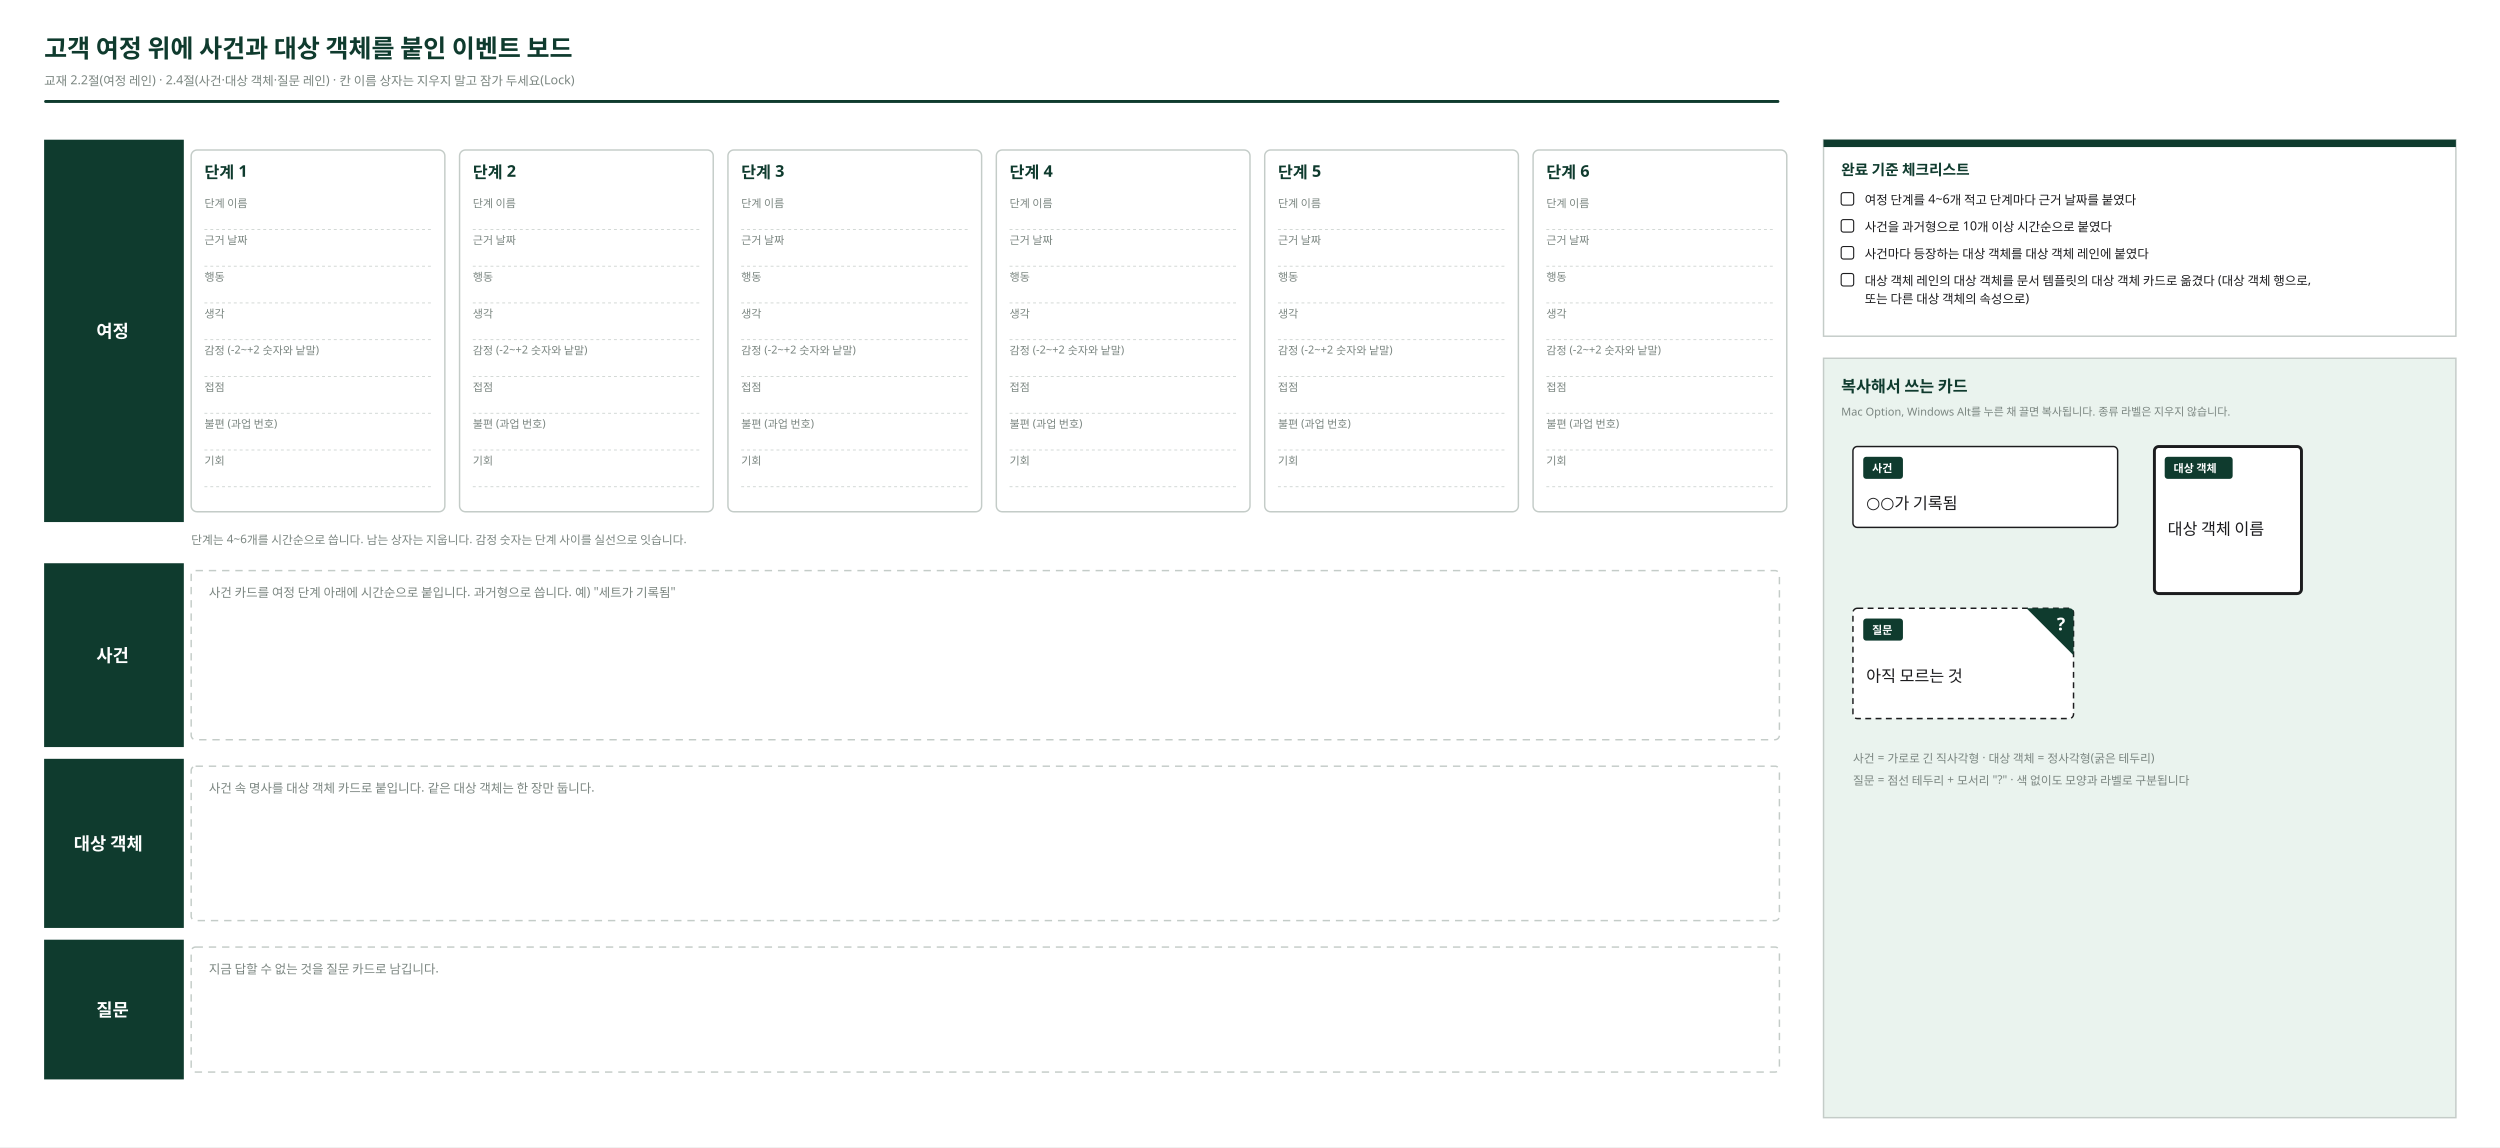
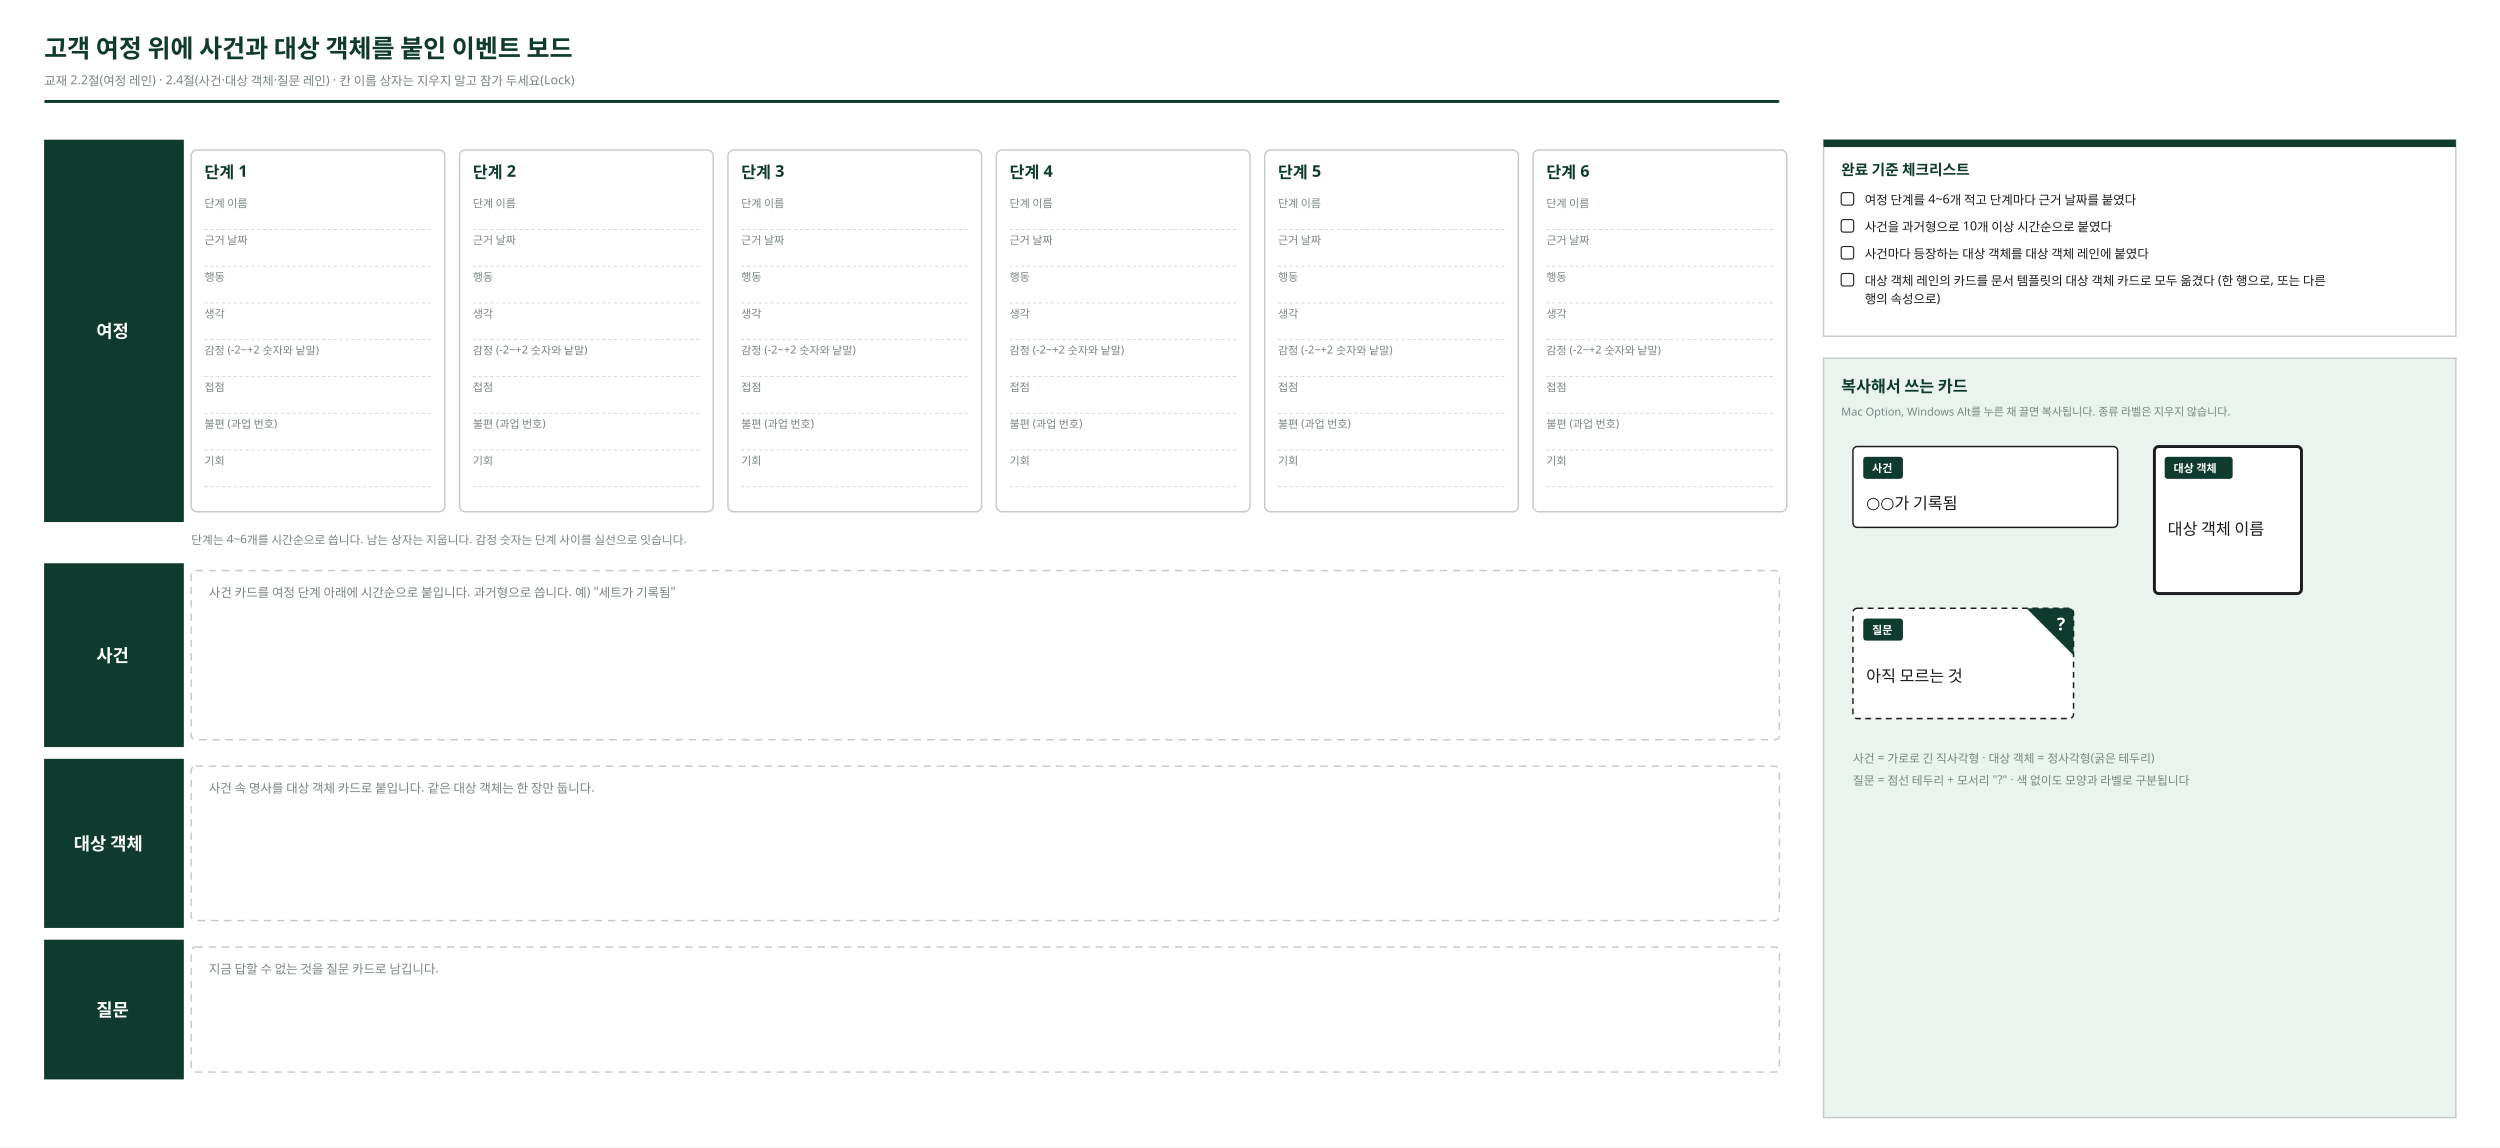
<svg xmlns="http://www.w3.org/2000/svg" width="3400px" height="1560px" viewBox="0 0 3400 1560">
  <rect id="바탕" x="0" y="0" width="3400" height="1560" fill="#ffffff" />
  <g id="워크시트 이름">
    <text x="60.0" y="78.0" style="font-family:'Noto Sans KR';font-size:34px;font-weight:700;fill:#0f3b2e">고객 여정 위에 사건과 대상 객체를 붙인 이벤트 보드</text>
    <text x="60.0" y="116.0" style="font-family:'Noto Sans KR';font-size:17px;font-weight:400;fill:#7a8580">교재 2.2절(여정 레인) · 2.4절(사건·대상 객체·질문 레인) · 칸 이름 상자는 지우지 말고 잠가 두세요(Lock)</text>
    <rect x="60" y="136" width="2360" height="4" rx="2" fill="#0f3b2e" stroke="none" stroke-width="0" />
  </g>
  <g id="단계 1">
    <rect x="260.0" y="204" width="345.0" height="492" rx="8" fill="#ffffff" stroke="#c4ccc8" stroke-width="2" />
    <text x="278.0" y="242.0" style="font-family:'Noto Sans KR';font-size:22px;font-weight:700;fill:#0f3b2e">단계 1</text>
    <text x="278.0" y="282.0" style="font-family:'Noto Sans KR';font-size:15px;font-weight:400;fill:#7a8580">단계 이름</text>
    <line x1="278.0" y1="312" x2="587.0" y2="312" stroke="#c4ccc8" stroke-width="1" stroke-dasharray="4 4" />
    <text x="278.0" y="332.0" style="font-family:'Noto Sans KR';font-size:15px;font-weight:400;fill:#7a8580">근거 날짜</text>
    <line x1="278.0" y1="362" x2="587.0" y2="362" stroke="#c4ccc8" stroke-width="1" stroke-dasharray="4 4" />
    <text x="278.0" y="382.0" style="font-family:'Noto Sans KR';font-size:15px;font-weight:400;fill:#7a8580">행동</text>
    <line x1="278.0" y1="412" x2="587.0" y2="412" stroke="#c4ccc8" stroke-width="1" stroke-dasharray="4 4" />
    <text x="278.0" y="432.0" style="font-family:'Noto Sans KR';font-size:15px;font-weight:400;fill:#7a8580">생각</text>
    <line x1="278.0" y1="462" x2="587.0" y2="462" stroke="#c4ccc8" stroke-width="1" stroke-dasharray="4 4" />
    <text x="278.0" y="482.0" style="font-family:'Noto Sans KR';font-size:15px;font-weight:400;fill:#7a8580">감정 (-2~+2 숫자와 낱말)</text>
    <line x1="278.0" y1="512" x2="587.0" y2="512" stroke="#c4ccc8" stroke-width="1" stroke-dasharray="4 4" />
    <text x="278.0" y="532.0" style="font-family:'Noto Sans KR';font-size:15px;font-weight:400;fill:#7a8580">접점</text>
    <line x1="278.0" y1="562" x2="587.0" y2="562" stroke="#c4ccc8" stroke-width="1" stroke-dasharray="4 4" />
    <text x="278.0" y="582.0" style="font-family:'Noto Sans KR';font-size:15px;font-weight:400;fill:#7a8580">불편 (과업 번호)</text>
    <line x1="278.0" y1="612" x2="587.0" y2="612" stroke="#c4ccc8" stroke-width="1" stroke-dasharray="4 4" />
    <text x="278.0" y="632.0" style="font-family:'Noto Sans KR';font-size:15px;font-weight:400;fill:#7a8580">기회</text>
    <line x1="278.0" y1="662" x2="587.0" y2="662" stroke="#c4ccc8" stroke-width="1" stroke-dasharray="4 4" />
  </g>
  <g id="단계 2">
    <rect x="625.0" y="204" width="345.0" height="492" rx="8" fill="#ffffff" stroke="#c4ccc8" stroke-width="2" />
    <text x="643.0" y="242.0" style="font-family:'Noto Sans KR';font-size:22px;font-weight:700;fill:#0f3b2e">단계 2</text>
    <text x="643.0" y="282.0" style="font-family:'Noto Sans KR';font-size:15px;font-weight:400;fill:#7a8580">단계 이름</text>
    <line x1="643.0" y1="312" x2="952.0" y2="312" stroke="#c4ccc8" stroke-width="1" stroke-dasharray="4 4" />
    <text x="643.0" y="332.0" style="font-family:'Noto Sans KR';font-size:15px;font-weight:400;fill:#7a8580">근거 날짜</text>
    <line x1="643.0" y1="362" x2="952.0" y2="362" stroke="#c4ccc8" stroke-width="1" stroke-dasharray="4 4" />
    <text x="643.0" y="382.0" style="font-family:'Noto Sans KR';font-size:15px;font-weight:400;fill:#7a8580">행동</text>
    <line x1="643.0" y1="412" x2="952.0" y2="412" stroke="#c4ccc8" stroke-width="1" stroke-dasharray="4 4" />
    <text x="643.0" y="432.0" style="font-family:'Noto Sans KR';font-size:15px;font-weight:400;fill:#7a8580">생각</text>
    <line x1="643.0" y1="462" x2="952.0" y2="462" stroke="#c4ccc8" stroke-width="1" stroke-dasharray="4 4" />
    <text x="643.0" y="482.0" style="font-family:'Noto Sans KR';font-size:15px;font-weight:400;fill:#7a8580">감정 (-2~+2 숫자와 낱말)</text>
    <line x1="643.0" y1="512" x2="952.0" y2="512" stroke="#c4ccc8" stroke-width="1" stroke-dasharray="4 4" />
    <text x="643.0" y="532.0" style="font-family:'Noto Sans KR';font-size:15px;font-weight:400;fill:#7a8580">접점</text>
    <line x1="643.0" y1="562" x2="952.0" y2="562" stroke="#c4ccc8" stroke-width="1" stroke-dasharray="4 4" />
    <text x="643.0" y="582.0" style="font-family:'Noto Sans KR';font-size:15px;font-weight:400;fill:#7a8580">불편 (과업 번호)</text>
    <line x1="643.0" y1="612" x2="952.0" y2="612" stroke="#c4ccc8" stroke-width="1" stroke-dasharray="4 4" />
    <text x="643.0" y="632.0" style="font-family:'Noto Sans KR';font-size:15px;font-weight:400;fill:#7a8580">기회</text>
    <line x1="643.0" y1="662" x2="952.0" y2="662" stroke="#c4ccc8" stroke-width="1" stroke-dasharray="4 4" />
  </g>
  <g id="단계 3">
    <rect x="990.0" y="204" width="345.0" height="492" rx="8" fill="#ffffff" stroke="#c4ccc8" stroke-width="2" />
    <text x="1008.0" y="242.0" style="font-family:'Noto Sans KR';font-size:22px;font-weight:700;fill:#0f3b2e">단계 3</text>
    <text x="1008.0" y="282.0" style="font-family:'Noto Sans KR';font-size:15px;font-weight:400;fill:#7a8580">단계 이름</text>
    <line x1="1008.0" y1="312" x2="1317.0" y2="312" stroke="#c4ccc8" stroke-width="1" stroke-dasharray="4 4" />
    <text x="1008.0" y="332.0" style="font-family:'Noto Sans KR';font-size:15px;font-weight:400;fill:#7a8580">근거 날짜</text>
    <line x1="1008.0" y1="362" x2="1317.0" y2="362" stroke="#c4ccc8" stroke-width="1" stroke-dasharray="4 4" />
    <text x="1008.0" y="382.0" style="font-family:'Noto Sans KR';font-size:15px;font-weight:400;fill:#7a8580">행동</text>
    <line x1="1008.0" y1="412" x2="1317.0" y2="412" stroke="#c4ccc8" stroke-width="1" stroke-dasharray="4 4" />
    <text x="1008.0" y="432.0" style="font-family:'Noto Sans KR';font-size:15px;font-weight:400;fill:#7a8580">생각</text>
    <line x1="1008.0" y1="462" x2="1317.0" y2="462" stroke="#c4ccc8" stroke-width="1" stroke-dasharray="4 4" />
    <text x="1008.0" y="482.0" style="font-family:'Noto Sans KR';font-size:15px;font-weight:400;fill:#7a8580">감정 (-2~+2 숫자와 낱말)</text>
    <line x1="1008.0" y1="512" x2="1317.0" y2="512" stroke="#c4ccc8" stroke-width="1" stroke-dasharray="4 4" />
    <text x="1008.0" y="532.0" style="font-family:'Noto Sans KR';font-size:15px;font-weight:400;fill:#7a8580">접점</text>
    <line x1="1008.0" y1="562" x2="1317.0" y2="562" stroke="#c4ccc8" stroke-width="1" stroke-dasharray="4 4" />
    <text x="1008.0" y="582.0" style="font-family:'Noto Sans KR';font-size:15px;font-weight:400;fill:#7a8580">불편 (과업 번호)</text>
    <line x1="1008.0" y1="612" x2="1317.0" y2="612" stroke="#c4ccc8" stroke-width="1" stroke-dasharray="4 4" />
    <text x="1008.0" y="632.0" style="font-family:'Noto Sans KR';font-size:15px;font-weight:400;fill:#7a8580">기회</text>
    <line x1="1008.0" y1="662" x2="1317.0" y2="662" stroke="#c4ccc8" stroke-width="1" stroke-dasharray="4 4" />
  </g>
  <g id="단계 4">
    <rect x="1355.0" y="204" width="345.0" height="492" rx="8" fill="#ffffff" stroke="#c4ccc8" stroke-width="2" />
    <text x="1373.0" y="242.0" style="font-family:'Noto Sans KR';font-size:22px;font-weight:700;fill:#0f3b2e">단계 4</text>
    <text x="1373.0" y="282.0" style="font-family:'Noto Sans KR';font-size:15px;font-weight:400;fill:#7a8580">단계 이름</text>
    <line x1="1373.0" y1="312" x2="1682.0" y2="312" stroke="#c4ccc8" stroke-width="1" stroke-dasharray="4 4" />
    <text x="1373.0" y="332.0" style="font-family:'Noto Sans KR';font-size:15px;font-weight:400;fill:#7a8580">근거 날짜</text>
    <line x1="1373.0" y1="362" x2="1682.0" y2="362" stroke="#c4ccc8" stroke-width="1" stroke-dasharray="4 4" />
    <text x="1373.0" y="382.0" style="font-family:'Noto Sans KR';font-size:15px;font-weight:400;fill:#7a8580">행동</text>
    <line x1="1373.0" y1="412" x2="1682.0" y2="412" stroke="#c4ccc8" stroke-width="1" stroke-dasharray="4 4" />
    <text x="1373.0" y="432.0" style="font-family:'Noto Sans KR';font-size:15px;font-weight:400;fill:#7a8580">생각</text>
    <line x1="1373.0" y1="462" x2="1682.0" y2="462" stroke="#c4ccc8" stroke-width="1" stroke-dasharray="4 4" />
    <text x="1373.0" y="482.0" style="font-family:'Noto Sans KR';font-size:15px;font-weight:400;fill:#7a8580">감정 (-2~+2 숫자와 낱말)</text>
    <line x1="1373.0" y1="512" x2="1682.0" y2="512" stroke="#c4ccc8" stroke-width="1" stroke-dasharray="4 4" />
    <text x="1373.0" y="532.0" style="font-family:'Noto Sans KR';font-size:15px;font-weight:400;fill:#7a8580">접점</text>
    <line x1="1373.0" y1="562" x2="1682.0" y2="562" stroke="#c4ccc8" stroke-width="1" stroke-dasharray="4 4" />
    <text x="1373.0" y="582.0" style="font-family:'Noto Sans KR';font-size:15px;font-weight:400;fill:#7a8580">불편 (과업 번호)</text>
    <line x1="1373.0" y1="612" x2="1682.0" y2="612" stroke="#c4ccc8" stroke-width="1" stroke-dasharray="4 4" />
    <text x="1373.0" y="632.0" style="font-family:'Noto Sans KR';font-size:15px;font-weight:400;fill:#7a8580">기회</text>
    <line x1="1373.0" y1="662" x2="1682.0" y2="662" stroke="#c4ccc8" stroke-width="1" stroke-dasharray="4 4" />
  </g>
  <g id="단계 5">
    <rect x="1720.0" y="204" width="345.0" height="492" rx="8" fill="#ffffff" stroke="#c4ccc8" stroke-width="2" />
    <text x="1738.0" y="242.0" style="font-family:'Noto Sans KR';font-size:22px;font-weight:700;fill:#0f3b2e">단계 5</text>
    <text x="1738.0" y="282.0" style="font-family:'Noto Sans KR';font-size:15px;font-weight:400;fill:#7a8580">단계 이름</text>
    <line x1="1738.0" y1="312" x2="2047.0" y2="312" stroke="#c4ccc8" stroke-width="1" stroke-dasharray="4 4" />
    <text x="1738.0" y="332.0" style="font-family:'Noto Sans KR';font-size:15px;font-weight:400;fill:#7a8580">근거 날짜</text>
    <line x1="1738.0" y1="362" x2="2047.0" y2="362" stroke="#c4ccc8" stroke-width="1" stroke-dasharray="4 4" />
    <text x="1738.0" y="382.0" style="font-family:'Noto Sans KR';font-size:15px;font-weight:400;fill:#7a8580">행동</text>
    <line x1="1738.0" y1="412" x2="2047.0" y2="412" stroke="#c4ccc8" stroke-width="1" stroke-dasharray="4 4" />
    <text x="1738.0" y="432.0" style="font-family:'Noto Sans KR';font-size:15px;font-weight:400;fill:#7a8580">생각</text>
    <line x1="1738.0" y1="462" x2="2047.0" y2="462" stroke="#c4ccc8" stroke-width="1" stroke-dasharray="4 4" />
    <text x="1738.0" y="482.0" style="font-family:'Noto Sans KR';font-size:15px;font-weight:400;fill:#7a8580">감정 (-2~+2 숫자와 낱말)</text>
    <line x1="1738.0" y1="512" x2="2047.0" y2="512" stroke="#c4ccc8" stroke-width="1" stroke-dasharray="4 4" />
    <text x="1738.0" y="532.0" style="font-family:'Noto Sans KR';font-size:15px;font-weight:400;fill:#7a8580">접점</text>
    <line x1="1738.0" y1="562" x2="2047.0" y2="562" stroke="#c4ccc8" stroke-width="1" stroke-dasharray="4 4" />
    <text x="1738.0" y="582.0" style="font-family:'Noto Sans KR';font-size:15px;font-weight:400;fill:#7a8580">불편 (과업 번호)</text>
    <line x1="1738.0" y1="612" x2="2047.0" y2="612" stroke="#c4ccc8" stroke-width="1" stroke-dasharray="4 4" />
    <text x="1738.0" y="632.0" style="font-family:'Noto Sans KR';font-size:15px;font-weight:400;fill:#7a8580">기회</text>
    <line x1="1738.0" y1="662" x2="2047.0" y2="662" stroke="#c4ccc8" stroke-width="1" stroke-dasharray="4 4" />
  </g>
  <g id="단계 6">
    <rect x="2085.0" y="204" width="345.0" height="492" rx="8" fill="#ffffff" stroke="#c4ccc8" stroke-width="2" />
    <text x="2103.0" y="242.0" style="font-family:'Noto Sans KR';font-size:22px;font-weight:700;fill:#0f3b2e">단계 6</text>
    <text x="2103.0" y="282.0" style="font-family:'Noto Sans KR';font-size:15px;font-weight:400;fill:#7a8580">단계 이름</text>
    <line x1="2103.0" y1="312" x2="2412.0" y2="312" stroke="#c4ccc8" stroke-width="1" stroke-dasharray="4 4" />
    <text x="2103.0" y="332.0" style="font-family:'Noto Sans KR';font-size:15px;font-weight:400;fill:#7a8580">근거 날짜</text>
    <line x1="2103.0" y1="362" x2="2412.0" y2="362" stroke="#c4ccc8" stroke-width="1" stroke-dasharray="4 4" />
    <text x="2103.0" y="382.0" style="font-family:'Noto Sans KR';font-size:15px;font-weight:400;fill:#7a8580">행동</text>
    <line x1="2103.0" y1="412" x2="2412.0" y2="412" stroke="#c4ccc8" stroke-width="1" stroke-dasharray="4 4" />
    <text x="2103.0" y="432.0" style="font-family:'Noto Sans KR';font-size:15px;font-weight:400;fill:#7a8580">생각</text>
    <line x1="2103.0" y1="462" x2="2412.0" y2="462" stroke="#c4ccc8" stroke-width="1" stroke-dasharray="4 4" />
    <text x="2103.0" y="482.0" style="font-family:'Noto Sans KR';font-size:15px;font-weight:400;fill:#7a8580">감정 (-2~+2 숫자와 낱말)</text>
    <line x1="2103.0" y1="512" x2="2412.0" y2="512" stroke="#c4ccc8" stroke-width="1" stroke-dasharray="4 4" />
    <text x="2103.0" y="532.0" style="font-family:'Noto Sans KR';font-size:15px;font-weight:400;fill:#7a8580">접점</text>
    <line x1="2103.0" y1="562" x2="2412.0" y2="562" stroke="#c4ccc8" stroke-width="1" stroke-dasharray="4 4" />
    <text x="2103.0" y="582.0" style="font-family:'Noto Sans KR';font-size:15px;font-weight:400;fill:#7a8580">불편 (과업 번호)</text>
    <line x1="2103.0" y1="612" x2="2412.0" y2="612" stroke="#c4ccc8" stroke-width="1" stroke-dasharray="4 4" />
    <text x="2103.0" y="632.0" style="font-family:'Noto Sans KR';font-size:15px;font-weight:400;fill:#7a8580">기회</text>
    <line x1="2103.0" y1="662" x2="2412.0" y2="662" stroke="#c4ccc8" stroke-width="1" stroke-dasharray="4 4" />
  </g>
  <g id="여정 레인">
    <rect x="60" y="190" width="190" height="520" rx="0" fill="#0f3b2e" stroke="none" stroke-width="0" />
    <text x="131.0" y="459.0" style="font-family:'Noto Sans KR';font-size:24px;font-weight:700;fill:#ffffff">여정</text>
    <text x="260.0" y="740.0" style="font-family:'Noto Sans KR';font-size:16px;font-weight:400;fill:#7a8580">단계는 4~6개를 시간순으로 씁니다. 남는 상자는 지웁니다. 감정 숫자는 단계 사이를 실선으로 잇습니다.</text>
  </g>
  <g id="사건 레인">
    <rect x="60" y="766" width="190" height="250" rx="0" fill="#0f3b2e" stroke="none" stroke-width="0" />
    <text x="131.0" y="900.0" style="font-family:'Noto Sans KR';font-size:24px;font-weight:700;fill:#ffffff">사건</text>
    <rect x="260" y="776" width="2160" height="230" rx="6" fill="#ffffff" stroke="#c4ccc8" stroke-width="2" stroke-dasharray="10 8" />
    <text x="284.0" y="812.0" style="font-family:'Noto Sans KR';font-size:17px;font-weight:400;fill:#7a8580">사건 카드를 여정 단계 아래에 시간순으로 붙입니다. 과거형으로 씁니다. 예) "세트가 기록됨"</text>
  </g>
  <g id="대상 객체 레인">
    <rect x="60" y="1032" width="190" height="230" rx="0" fill="#0f3b2e" stroke="none" stroke-width="0" />
    <text x="100.3" y="1156.0" style="font-family:'Noto Sans KR';font-size:24px;font-weight:700;fill:#ffffff">대상 객체</text>
    <rect x="260" y="1042" width="2160" height="210" rx="6" fill="#ffffff" stroke="#c4ccc8" stroke-width="2" stroke-dasharray="10 8" />
    <text x="284.0" y="1078.0" style="font-family:'Noto Sans KR';font-size:17px;font-weight:400;fill:#7a8580">사건 속 명사를 대상 객체 카드로 붙입니다. 같은 대상 객체는 한 장만 둡니다.</text>
  </g>
  <g id="질문 레인">
    <rect x="60" y="1278" width="190" height="190" rx="0" fill="#0f3b2e" stroke="none" stroke-width="0" />
    <text x="131.0" y="1382.0" style="font-family:'Noto Sans KR';font-size:24px;font-weight:700;fill:#ffffff">질문</text>
    <rect x="260" y="1288" width="2160" height="170" rx="6" fill="#ffffff" stroke="#c4ccc8" stroke-width="2" stroke-dasharray="10 8" />
    <text x="284.0" y="1324.0" style="font-family:'Noto Sans KR';font-size:17px;font-weight:400;fill:#7a8580">지금 답할 수 없는 것을 질문 카드로 남깁니다.</text>
  </g>
  <g id="완료 기준 체크리스트">
    <rect x="2480" y="190" width="860" height="267.25" rx="0" fill="#ffffff" stroke="#c4ccc8" stroke-width="2" />
    <rect x="2480" y="190" width="860" height="10" rx="0" fill="#0f3b2e" stroke="none" stroke-width="0" />
    <text x="2504.0" y="238.0" style="font-family:'Noto Sans KR';font-size:20px;font-weight:700;fill:#0f3b2e">완료 기준 체크리스트</text>
    <rect x="2504" y="262" width="17" height="17" rx="3" fill="#ffffff" stroke="#1c1c1e" stroke-width="1.5" />
    <text x="2536.0" y="278.0" style="font-family:'Noto Sans KR';font-size:17px;font-weight:400;fill:#1c1c1e">여정 단계를 4~6개 적고 단계마다 근거 날짜를 붙였다</text>
    <rect x="2504" y="298.65" width="17" height="17" rx="3" fill="#ffffff" stroke="#1c1c1e" stroke-width="1.5" />
    <text x="2536.0" y="314.6" style="font-family:'Noto Sans KR';font-size:17px;font-weight:400;fill:#1c1c1e">사건을 과거형으로 10개 이상 시간순으로 붙였다</text>
    <rect x="2504" y="335.3" width="17" height="17" rx="3" fill="#ffffff" stroke="#1c1c1e" stroke-width="1.5" />
    <text x="2536.0" y="351.3" style="font-family:'Noto Sans KR';font-size:17px;font-weight:400;fill:#1c1c1e">사건마다 등장하는 대상 객체를 대상 객체 레인에 붙였다</text>
    <rect x="2504" y="371.95" width="17" height="17" rx="3" fill="#ffffff" stroke="#1c1c1e" stroke-width="1.5" />
-     <text x="2536.0" y="387.9" style="font-family:'Noto Sans KR';font-size:17px;font-weight:400;fill:#1c1c1e">대상 객체 레인의 대상 객체를 문서 템플릿의 대상 객체 카드로 옮겼다 (대상 객체 행으로,</text>
-     <text x="2536.0" y="412.6" style="font-family:'Noto Sans KR';font-size:17px;font-weight:400;fill:#1c1c1e">또는 다른 대상 객체의 속성으로)</text>
+     <text x="2536.0" y="387.9" style="font-family:'Noto Sans KR';font-size:17px;font-weight:400;fill:#1c1c1e">대상 객체 레인의 카드를 문서 템플릿의 대상 객체 카드로 모두 옮겼다 (한 행으로, 또는 다른</text>
+     <text x="2536.0" y="412.6" style="font-family:'Noto Sans KR';font-size:17px;font-weight:400;fill:#1c1c1e">행의 속성으로)</text>
  </g>
  <g id="복사용 카드 영역">
    <rect x="2480" y="487.25" width="860" height="1032.75" rx="0" fill="#eaf3ee" stroke="#c4ccc8" stroke-width="2" />
    <text x="2504.0" y="533.2" style="font-family:'Noto Sans KR';font-size:22px;font-weight:700;fill:#0f3b2e">복사해서 쓰는 카드</text>
    <text x="2504.0" y="565.2" style="font-family:'Noto Sans KR';font-size:15px;font-weight:400;fill:#7a8580">Mac Option, Windows Alt를 누른 채 끌면 복사됩니다. 종류 라벨은 지우지 않습니다.</text>
  </g>
  <g id="사건 카드 견본">
    <rect x="2520" y="607.25" width="360" height="110" rx="6" fill="#ffffff" stroke="#1c1c1e" stroke-width="2" />
    <rect x="2534" y="621.25" width="54.0" height="30" rx="4" fill="#0f3b2e" stroke="none" stroke-width="0" />
    <text x="2546.0" y="642.2" style="font-family:'Noto Sans KR';font-size:15px;font-weight:700;fill:#ffffff">사건</text>
    <text x="2538.0" y="691.2" style="font-family:'Noto Sans KR';font-size:22px;font-weight:400;fill:#1c1c1e">○○가 기록됨</text>
  </g>
  <g id="대상 객체 카드 견본">
    <rect x="2930" y="607.25" width="200" height="200" rx="6" fill="#ffffff" stroke="#1c1c1e" stroke-width="4" />
    <rect x="2944" y="621.25" width="92.4" height="30" rx="4" fill="#0f3b2e" stroke="none" stroke-width="0" />
    <text x="2956.0" y="642.2" style="font-family:'Noto Sans KR';font-size:15px;font-weight:700;fill:#ffffff">대상 객체</text>
    <text x="2948.0" y="727.2" style="font-family:'Noto Sans KR';font-size:22px;font-weight:400;fill:#1c1c1e">대상 객체 이름</text>
  </g>
  <g id="질문 카드 견본">
    <rect x="2520" y="827.25" width="300" height="150" rx="6" fill="#ffffff" stroke="#1c1c1e" stroke-width="2" stroke-dasharray="8 6" />
    <path d="M 2756 827.25 L 2814 827.25 Q 2820 827.25 2820 833.25 L 2820 891.25 Z" fill="#0f3b2e" />
    <text x="2797.3" y="857.2" style="font-family:'Noto Sans KR';font-size:24px;font-weight:700;fill:#ffffff">?</text>
    <rect x="2534" y="841.25" width="54.0" height="30" rx="4" fill="#0f3b2e" stroke="none" stroke-width="0" />
    <text x="2546.0" y="862.2" style="font-family:'Noto Sans KR';font-size:15px;font-weight:700;fill:#ffffff">질문</text>
    <text x="2538.0" y="927.2" style="font-family:'Noto Sans KR';font-size:22px;font-weight:400;fill:#1c1c1e">아직 모르는 것</text>
  </g>
  <g id="카드 구분 안내">
    <text x="2520.0" y="1037.2" style="font-family:'Noto Sans KR';font-size:16px;font-weight:400;fill:#7a8580">사건 = 가로로 긴 직사각형 · 대상 객체 = 정사각형(굵은 테두리)</text>
    <text x="2520.0" y="1067.2" style="font-family:'Noto Sans KR';font-size:16px;font-weight:400;fill:#7a8580">질문 = 점선 테두리 + 모서리 "?" · 색 없이도 모양과 라벨로 구분됩니다</text>
  </g>
</svg>
